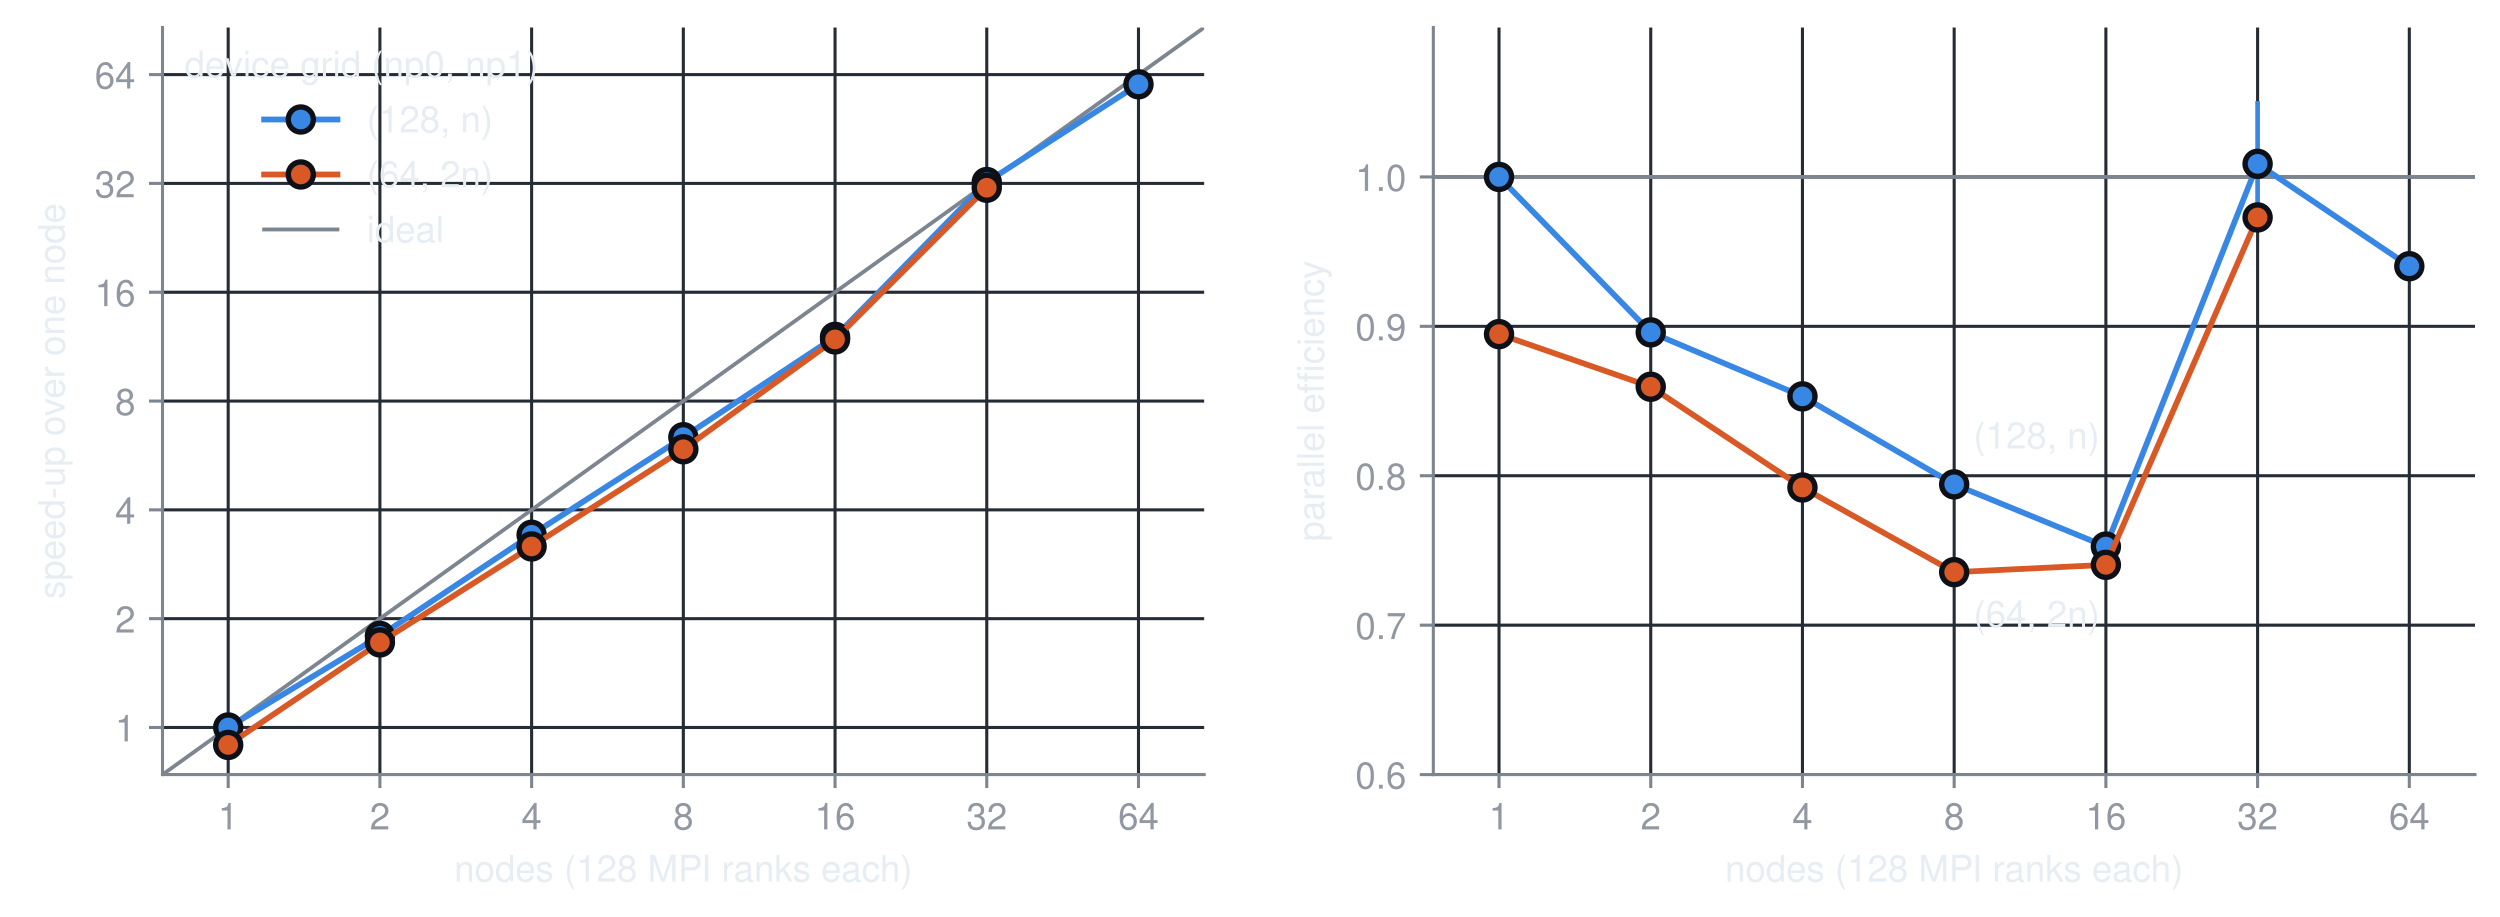
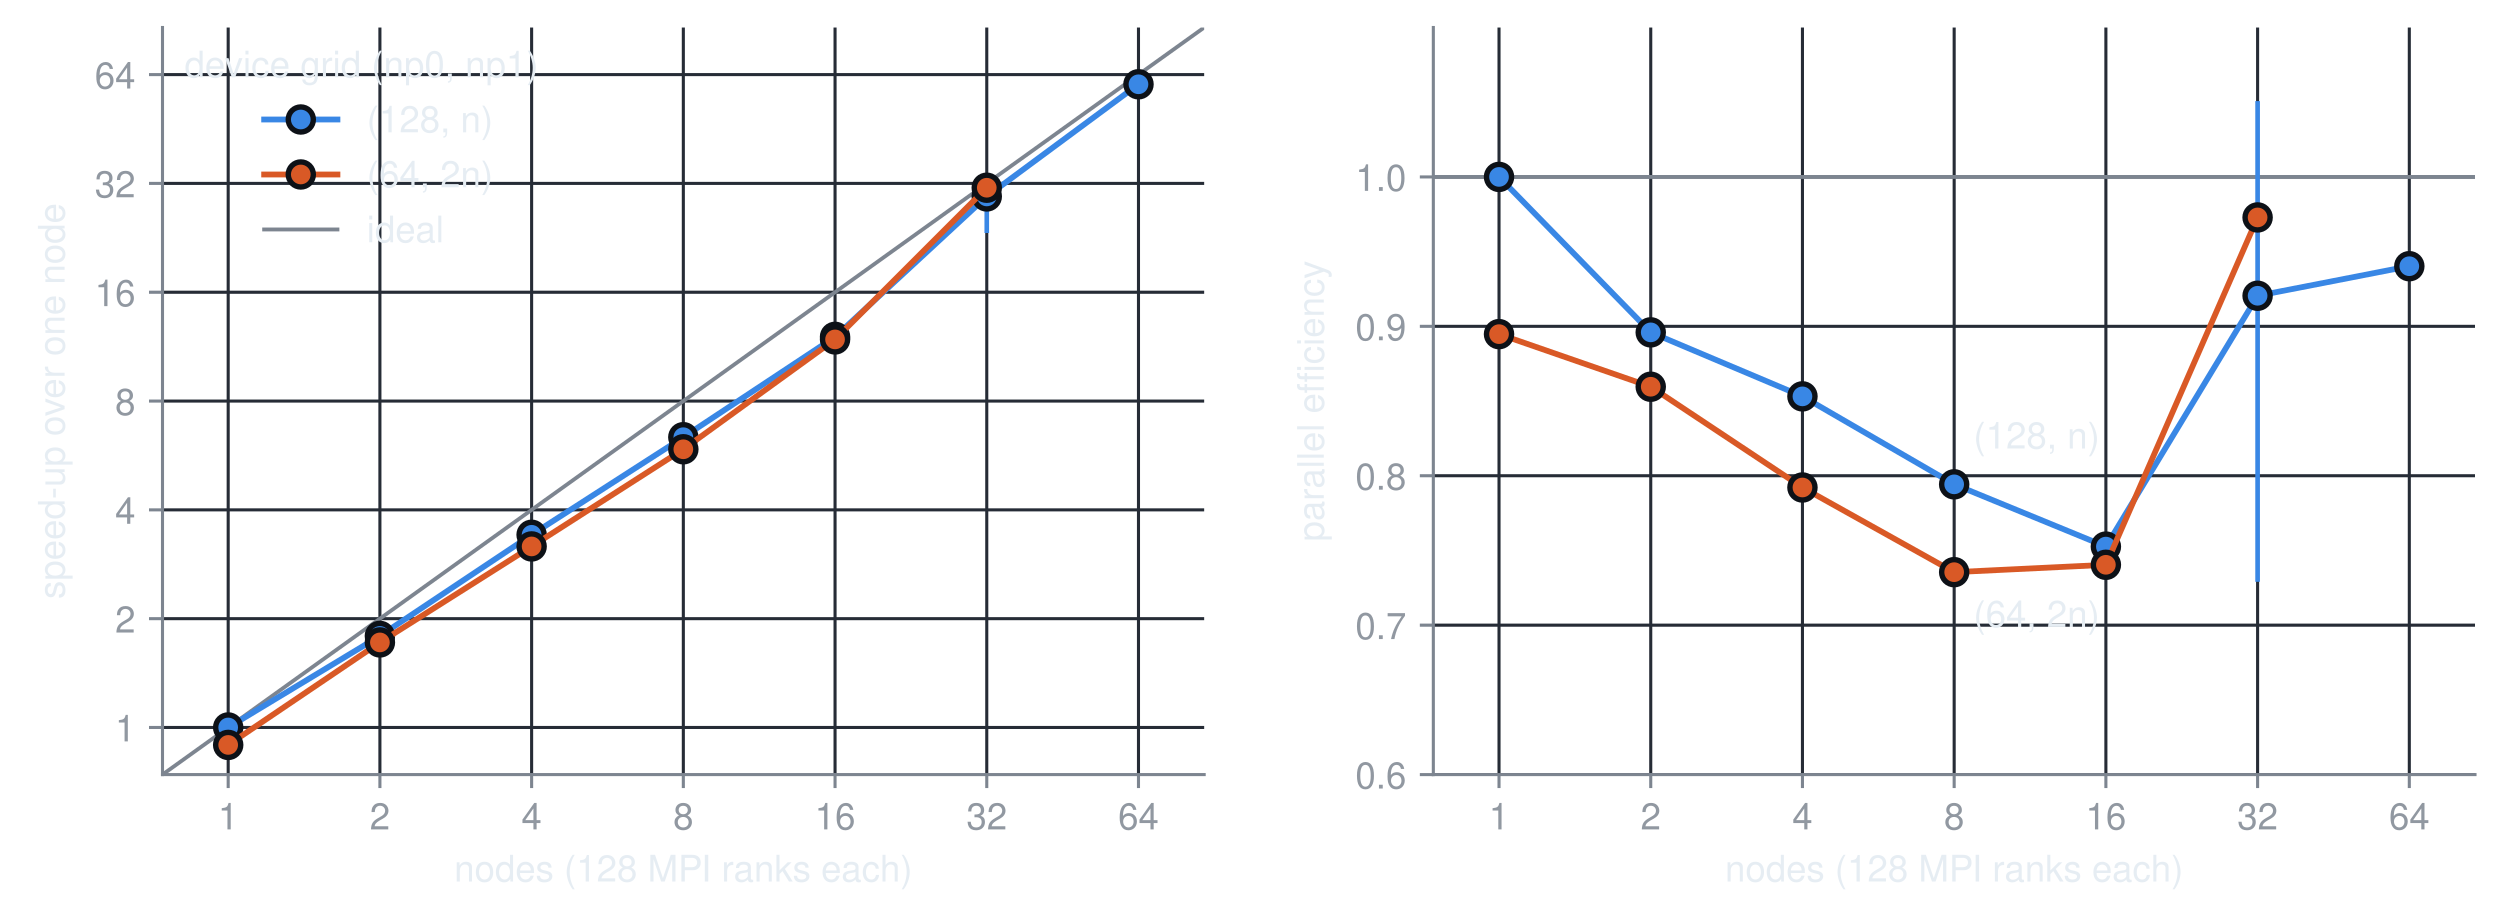
<svg xmlns="http://www.w3.org/2000/svg" xmlns:xlink="http://www.w3.org/1999/xlink" width="648pt" height="237.6pt" viewBox="0 0 648 237.6" version="1.1">
  <defs>
    <style type="text/css">*{stroke-linejoin: round; stroke-linecap: butt}</style>
  </defs>
  <g id="figure_1">
    <g id="patch_1">
      <path d="M 0 237.6  L 648 237.6  L 648 0  L 0 0  L 0 237.6  z " style="fill: none" />
    </g>
    <g id="axes_1">
      <g id="patch_2">
        <path d="M 42.12 200.772  L 312.12 200.772  L 312.12 7.128  L 42.12 7.128  L 42.12 200.772  z " style="fill: none; opacity: 0" />
      </g>
      <g id="matplotlib.axis_1">
        <g id="xtick_1">
          <g id="line2d_1">
            <path d="M 59.146 200.772  L 59.146 7.128  " clip-path="url(#pd4dad30d38)" style="fill: none; stroke: #262c36; stroke-width: 0.8; stroke-linecap: square" />
          </g>
          <g id="line2d_2">
            <defs>
              <path id="meed7baeb87" d="M 0 0  L 0 3.5  " style="stroke: #7d8590; stroke-width: 0.8" />
            </defs>
            <g>
              <use xlink:href="#meed7baeb87" x="59.146" y="200.772" style="fill: #7d8590; stroke: #7d8590; stroke-width: 0.8" />
            </g>
          </g>
          <g id="text_1">
            <text style="font-size: 9.5px; font-family: -apple-system, BlinkMacSystemFont, 'Segoe UI', Helvetica, Arial, sans-serif; text-anchor: middle; fill: #9198a1" x="59.146" y="214.99" transform="rotate(-0 59.14599 214.9898)">1</text>
          </g>
        </g>
        <g id="xtick_2">
          <g id="line2d_3">
            <path d="M 98.471 200.772  L 98.471 7.128  " clip-path="url(#pd4dad30d38)" style="fill: none; stroke: #262c36; stroke-width: 0.8; stroke-linecap: square" />
          </g>
          <g id="line2d_4">
            <g>
              <use xlink:href="#meed7baeb87" x="98.471" y="200.772" style="fill: #7d8590; stroke: #7d8590; stroke-width: 0.8" />
            </g>
          </g>
          <g id="text_2">
            <text style="font-size: 9.5px; font-family: -apple-system, BlinkMacSystemFont, 'Segoe UI', Helvetica, Arial, sans-serif; text-anchor: middle; fill: #9198a1" x="98.471" y="214.99" transform="rotate(-0 98.47066 214.9898)">2</text>
          </g>
        </g>
        <g id="xtick_3">
          <g id="line2d_5">
            <path d="M 137.795 200.772  L 137.795 7.128  " clip-path="url(#pd4dad30d38)" style="fill: none; stroke: #262c36; stroke-width: 0.8; stroke-linecap: square" />
          </g>
          <g id="line2d_6">
            <g>
              <use xlink:href="#meed7baeb87" x="137.795" y="200.772" style="fill: #7d8590; stroke: #7d8590; stroke-width: 0.8" />
            </g>
          </g>
          <g id="text_3">
            <text style="font-size: 9.5px; font-family: -apple-system, BlinkMacSystemFont, 'Segoe UI', Helvetica, Arial, sans-serif; text-anchor: middle; fill: #9198a1" x="137.795" y="214.99" transform="rotate(-0 137.7953 214.9898)">4</text>
          </g>
        </g>
        <g id="xtick_4">
          <g id="line2d_7">
            <path d="M 177.12 200.772  L 177.12 7.128  " clip-path="url(#pd4dad30d38)" style="fill: none; stroke: #262c36; stroke-width: 0.8; stroke-linecap: square" />
          </g>
          <g id="line2d_8">
            <g>
              <use xlink:href="#meed7baeb87" x="177.12" y="200.772" style="fill: #7d8590; stroke: #7d8590; stroke-width: 0.8" />
            </g>
          </g>
          <g id="text_4">
            <text style="font-size: 9.5px; font-family: -apple-system, BlinkMacSystemFont, 'Segoe UI', Helvetica, Arial, sans-serif; text-anchor: middle; fill: #9198a1" x="177.12" y="214.99" transform="rotate(-0 177.12 214.9898)">8</text>
          </g>
        </g>
        <g id="xtick_5">
          <g id="line2d_9">
            <path d="M 216.445 200.772  L 216.445 7.128  " clip-path="url(#pd4dad30d38)" style="fill: none; stroke: #262c36; stroke-width: 0.8; stroke-linecap: square" />
          </g>
          <g id="line2d_10">
            <g>
              <use xlink:href="#meed7baeb87" x="216.445" y="200.772" style="fill: #7d8590; stroke: #7d8590; stroke-width: 0.8" />
            </g>
          </g>
          <g id="text_5">
            <text style="font-size: 9.5px; font-family: -apple-system, BlinkMacSystemFont, 'Segoe UI', Helvetica, Arial, sans-serif; text-anchor: middle; fill: #9198a1" x="216.445" y="214.99" transform="rotate(-0 216.4447 214.9898)">16</text>
          </g>
        </g>
        <g id="xtick_6">
          <g id="line2d_11">
            <path d="M 255.769 200.772  L 255.769 7.128  " clip-path="url(#pd4dad30d38)" style="fill: none; stroke: #262c36; stroke-width: 0.8; stroke-linecap: square" />
          </g>
          <g id="line2d_12">
            <g>
              <use xlink:href="#meed7baeb87" x="255.769" y="200.772" style="fill: #7d8590; stroke: #7d8590; stroke-width: 0.8" />
            </g>
          </g>
          <g id="text_6">
            <text style="font-size: 9.5px; font-family: -apple-system, BlinkMacSystemFont, 'Segoe UI', Helvetica, Arial, sans-serif; text-anchor: middle; fill: #9198a1" x="255.769" y="214.99" transform="rotate(-0 255.7693 214.9898)">32</text>
          </g>
        </g>
        <g id="xtick_7">
          <g id="line2d_13">
            <path d="M 295.094 200.772  L 295.094 7.128  " clip-path="url(#pd4dad30d38)" style="fill: none; stroke: #262c36; stroke-width: 0.8; stroke-linecap: square" />
          </g>
          <g id="line2d_14">
            <g>
              <use xlink:href="#meed7baeb87" x="295.094" y="200.772" style="fill: #7d8590; stroke: #7d8590; stroke-width: 0.8" />
            </g>
          </g>
          <g id="text_7">
            <text style="font-size: 9.5px; font-family: -apple-system, BlinkMacSystemFont, 'Segoe UI', Helvetica, Arial, sans-serif; text-anchor: middle; fill: #9198a1" x="295.094" y="214.99" transform="rotate(-0 295.094 214.9898)">64</text>
          </g>
        </g>
        <g id="text_8">
          <text style="font-size: 9.5px; font-family: -apple-system, BlinkMacSystemFont, 'Segoe UI', Helvetica, Arial, sans-serif; text-anchor: middle; fill: #e6edf3" x="177.12" y="228.491" transform="rotate(-0 177.12 228.4905)">nodes (128 MPI ranks each)</text>
        </g>
      </g>
      <g id="matplotlib.axis_2">
        <g id="ytick_1">
          <g id="line2d_15">
            <path d="M 42.12 188.561  L 312.12 188.561  " clip-path="url(#pd4dad30d38)" style="fill: none; stroke: #262c36; stroke-width: 0.8; stroke-linecap: square" />
          </g>
          <g id="line2d_16">
            <defs>
              <path id="m30b856fa87" d="M 0 0  L -3.5 0  " style="stroke: #7d8590; stroke-width: 0.8" />
            </defs>
            <g>
              <use xlink:href="#m30b856fa87" x="42.12" y="188.561" style="fill: #7d8590; stroke: #7d8590; stroke-width: 0.8" />
            </g>
          </g>
          <g id="text_9">
            <text style="font-size: 9.5px; font-family: -apple-system, BlinkMacSystemFont, 'Segoe UI', Helvetica, Arial, sans-serif; text-anchor: end; fill: #9198a1" x="35.12" y="192.17" transform="rotate(-0 35.12 192.1698)">1</text>
          </g>
        </g>
        <g id="ytick_2">
          <g id="line2d_17">
            <path d="M 42.12 160.357  L 312.12 160.357  " clip-path="url(#pd4dad30d38)" style="fill: none; stroke: #262c36; stroke-width: 0.8; stroke-linecap: square" />
          </g>
          <g id="line2d_18">
            <g>
              <use xlink:href="#m30b856fa87" x="42.12" y="160.357" style="fill: #7d8590; stroke: #7d8590; stroke-width: 0.8" />
            </g>
          </g>
          <g id="text_10">
            <text style="font-size: 9.5px; font-family: -apple-system, BlinkMacSystemFont, 'Segoe UI', Helvetica, Arial, sans-serif; text-anchor: end; fill: #9198a1" x="35.12" y="163.966" transform="rotate(-0 35.12 163.9662)">2</text>
          </g>
        </g>
        <g id="ytick_3">
          <g id="line2d_19">
            <path d="M 42.12 132.154  L 312.12 132.154  " clip-path="url(#pd4dad30d38)" style="fill: none; stroke: #262c36; stroke-width: 0.8; stroke-linecap: square" />
          </g>
          <g id="line2d_20">
            <g>
              <use xlink:href="#m30b856fa87" x="42.12" y="132.154" style="fill: #7d8590; stroke: #7d8590; stroke-width: 0.8" />
            </g>
          </g>
          <g id="text_11">
            <text style="font-size: 9.5px; font-family: -apple-system, BlinkMacSystemFont, 'Segoe UI', Helvetica, Arial, sans-serif; text-anchor: end; fill: #9198a1" x="35.12" y="135.763" transform="rotate(-0 35.12 135.7625)">4</text>
          </g>
        </g>
        <g id="ytick_4">
          <g id="line2d_21">
            <path d="M 42.12 103.95  L 312.12 103.95  " clip-path="url(#pd4dad30d38)" style="fill: none; stroke: #262c36; stroke-width: 0.8; stroke-linecap: square" />
          </g>
          <g id="line2d_22">
            <g>
              <use xlink:href="#m30b856fa87" x="42.12" y="103.95" style="fill: #7d8590; stroke: #7d8590; stroke-width: 0.8" />
            </g>
          </g>
          <g id="text_12">
            <text style="font-size: 9.5px; font-family: -apple-system, BlinkMacSystemFont, 'Segoe UI', Helvetica, Arial, sans-serif; text-anchor: end; fill: #9198a1" x="35.12" y="107.559" transform="rotate(-0 35.12 107.5589)">8</text>
          </g>
        </g>
        <g id="ytick_5">
          <g id="line2d_23">
            <path d="M 42.12 75.746  L 312.12 75.746  " clip-path="url(#pd4dad30d38)" style="fill: none; stroke: #262c36; stroke-width: 0.8; stroke-linecap: square" />
          </g>
          <g id="line2d_24">
            <g>
              <use xlink:href="#m30b856fa87" x="42.12" y="75.746" style="fill: #7d8590; stroke: #7d8590; stroke-width: 0.8" />
            </g>
          </g>
          <g id="text_13">
            <text style="font-size: 9.5px; font-family: -apple-system, BlinkMacSystemFont, 'Segoe UI', Helvetica, Arial, sans-serif; text-anchor: end; fill: #9198a1" x="35.12" y="79.355" transform="rotate(-0 35.12 79.35523)">16</text>
          </g>
        </g>
        <g id="ytick_6">
          <g id="line2d_25">
            <path d="M 42.12 47.543  L 312.12 47.543  " clip-path="url(#pd4dad30d38)" style="fill: none; stroke: #262c36; stroke-width: 0.8; stroke-linecap: square" />
          </g>
          <g id="line2d_26">
            <g>
              <use xlink:href="#m30b856fa87" x="42.12" y="47.543" style="fill: #7d8590; stroke: #7d8590; stroke-width: 0.8" />
            </g>
          </g>
          <g id="text_14">
            <text style="font-size: 9.5px; font-family: -apple-system, BlinkMacSystemFont, 'Segoe UI', Helvetica, Arial, sans-serif; text-anchor: end; fill: #9198a1" x="35.12" y="51.152" transform="rotate(-0 35.12 51.15158)">32</text>
          </g>
        </g>
        <g id="ytick_7">
          <g id="line2d_27">
            <path d="M 42.12 19.339  L 312.12 19.339  " clip-path="url(#pd4dad30d38)" style="fill: none; stroke: #262c36; stroke-width: 0.8; stroke-linecap: square" />
          </g>
          <g id="line2d_28">
            <g>
              <use xlink:href="#m30b856fa87" x="42.12" y="19.339" style="fill: #7d8590; stroke: #7d8590; stroke-width: 0.8" />
            </g>
          </g>
          <g id="text_15">
            <text style="font-size: 9.5px; font-family: -apple-system, BlinkMacSystemFont, 'Segoe UI', Helvetica, Arial, sans-serif; text-anchor: end; fill: #9198a1" x="35.12" y="22.948" transform="rotate(-0 35.12 22.94792)">64</text>
          </g>
        </g>
        <g id="text_16">
          <text style="font-size: 9.5px; font-family: -apple-system, BlinkMacSystemFont, 'Segoe UI', Helvetica, Arial, sans-serif; text-anchor: middle; fill: #e6edf3" x="16.749" y="103.95" transform="rotate(-90 16.74902 103.95)">speed-up over one node</text>
        </g>
      </g>
      <g id="line2d_29">
        <path d="M 42.12 200.772  L 312.12 7.128  " clip-path="url(#pd4dad30d38)" style="fill: none; stroke: #7d8590; stroke-linecap: square" />
      </g>
      <g id="patch_3">
        <path d="M 42.12 200.772  L 42.12 7.128  " style="fill: none; stroke: #7d8590; stroke-width: 0.8; stroke-linejoin: miter; stroke-linecap: square" />
      </g>
      <g id="patch_4">
        <path d="M 42.12 200.772  L 312.12 200.772  " style="fill: none; stroke: #7d8590; stroke-width: 0.8; stroke-linejoin: miter; stroke-linecap: square" />
      </g>
      <g id="LineCollection_1">
        <path d="M 59.146 188.688  L 59.146 188.433  " clip-path="url(#pd4dad30d38)" style="fill: none; stroke: #3987e5; stroke-width: 1.2" />
        <path d="M 98.471 164.841  L 98.471 164.814  " clip-path="url(#pd4dad30d38)" style="fill: none; stroke: #3987e5; stroke-width: 1.2" />
        <path d="M 137.795 138.663  L 137.795 138.571  " clip-path="url(#pd4dad30d38)" style="fill: none; stroke: #3987e5; stroke-width: 1.2" />
-         <path d="M 177.12 113.507  L 177.12 113.043  " clip-path="url(#pd4dad30d38)" style="fill: none; stroke: #3987e5; stroke-width: 1.2" />
-         <path d="M 216.445 87.573  L 216.445 87.125  " clip-path="url(#pd4dad30d38)" style="fill: none; stroke: #3987e5; stroke-width: 1.2" />
-         <path d="M 255.769 48.403  L 255.769 45.527  " clip-path="url(#pd4dad30d38)" style="fill: none; stroke: #3987e5; stroke-width: 1.2" />
+         <path d="M 177.12 113.507  L 177.12 113.039  " clip-path="url(#pd4dad30d38)" style="fill: none; stroke: #3987e5; stroke-width: 1.2" />
+         <path d="M 216.445 87.576  L 216.445 87.125  " clip-path="url(#pd4dad30d38)" style="fill: none; stroke: #3987e5; stroke-width: 1.2" />
+         <path d="M 255.769 60.402  L 255.769 45.527  " clip-path="url(#pd4dad30d38)" style="fill: none; stroke: #3987e5; stroke-width: 1.2" />
        <path d="M 295.094 21.909  L 295.094 21.783  " clip-path="url(#pd4dad30d38)" style="fill: none; stroke: #3987e5; stroke-width: 1.2" />
      </g>
      <g id="LineCollection_2">
        <path d="M 59.146 193.138  L 59.146 193.031  " clip-path="url(#pd4dad30d38)" style="fill: none; stroke: #d95926; stroke-width: 1.2" />
        <path d="M 98.471 166.528  L 98.471 166.502  " clip-path="url(#pd4dad30d38)" style="fill: none; stroke: #d95926; stroke-width: 1.2" />
        <path d="M 137.795 141.649  L 137.795 141.62  " clip-path="url(#pd4dad30d38)" style="fill: none; stroke: #d95926; stroke-width: 1.2" />
        <path d="M 177.12 116.502  L 177.12 116.378  " clip-path="url(#pd4dad30d38)" style="fill: none; stroke: #d95926; stroke-width: 1.2" />
-         <path d="M 216.445 88.1  L 216.445 87.863  " clip-path="url(#pd4dad30d38)" style="fill: none; stroke: #d95926; stroke-width: 1.2" />
+         <path d="M 216.445 88.094  L 216.445 87.863  " clip-path="url(#pd4dad30d38)" style="fill: none; stroke: #d95926; stroke-width: 1.2" />
        <path d="M 255.769 48.689  L 255.769 48.633  " clip-path="url(#pd4dad30d38)" style="fill: none; stroke: #d95926; stroke-width: 1.2" />
      </g>
      <g id="line2d_30">
-         <path d="M 59.146 188.561  L 98.471 164.827  L 137.795 138.617  L 177.12 113.324  L 216.445 87.311  L 255.769 47.188  L 295.094 21.846  " clip-path="url(#pd4dad30d38)" style="fill: none; stroke: #3987e5; stroke-width: 1.5; stroke-linecap: round" />
+         <path d="M 59.146 188.561  L 98.471 164.827  L 137.795 138.617  L 177.12 113.323  L 216.445 87.312  L 255.769 50.915  L 295.094 21.846  " clip-path="url(#pd4dad30d38)" style="fill: none; stroke: #3987e5; stroke-width: 1.5; stroke-linecap: round" />
        <defs>
          <path id="m189e7f855b" d="M 0 3.25  C 0.862 3.25 1.689 2.908 2.298 2.298  C 2.908 1.689 3.25 0.862 3.25 0  C 3.25 -0.862 2.908 -1.689 2.298 -2.298  C 1.689 -2.908 0.862 -3.25 0 -3.25  C -0.862 -3.25 -1.689 -2.908 -2.298 -2.298  C -2.908 -1.689 -3.25 -0.862 -3.25 0  C -3.25 0.862 -2.908 1.689 -2.298 2.298  C -1.689 2.908 -0.862 3.25 0 3.25  z " style="stroke: #0d1117; stroke-width: 1.4" />
        </defs>
        <g clip-path="url(#pd4dad30d38)">
          <use xlink:href="#m189e7f855b" x="59.146" y="188.561" style="fill: #3987e5; stroke: #0d1117; stroke-width: 1.4" />
          <use xlink:href="#m189e7f855b" x="98.471" y="164.827" style="fill: #3987e5; stroke: #0d1117; stroke-width: 1.4" />
          <use xlink:href="#m189e7f855b" x="137.795" y="138.617" style="fill: #3987e5; stroke: #0d1117; stroke-width: 1.4" />
-           <use xlink:href="#m189e7f855b" x="177.12" y="113.324" style="fill: #3987e5; stroke: #0d1117; stroke-width: 1.4" />
-           <use xlink:href="#m189e7f855b" x="216.445" y="87.311" style="fill: #3987e5; stroke: #0d1117; stroke-width: 1.4" />
-           <use xlink:href="#m189e7f855b" x="255.769" y="47.188" style="fill: #3987e5; stroke: #0d1117; stroke-width: 1.4" />
+           <use xlink:href="#m189e7f855b" x="177.12" y="113.323" style="fill: #3987e5; stroke: #0d1117; stroke-width: 1.4" />
+           <use xlink:href="#m189e7f855b" x="216.445" y="87.312" style="fill: #3987e5; stroke: #0d1117; stroke-width: 1.4" />
+           <use xlink:href="#m189e7f855b" x="255.769" y="50.915" style="fill: #3987e5; stroke: #0d1117; stroke-width: 1.4" />
          <use xlink:href="#m189e7f855b" x="295.094" y="21.846" style="fill: #3987e5; stroke: #0d1117; stroke-width: 1.4" />
        </g>
      </g>
      <g id="line2d_31">
-         <path d="M 59.146 193.085  L 98.471 166.515  L 137.795 141.635  L 177.12 116.451  L 216.445 87.978  L 255.769 48.661  " clip-path="url(#pd4dad30d38)" style="fill: none; stroke: #d95926; stroke-width: 1.5; stroke-linecap: round" />
+         <path d="M 59.146 193.085  L 98.471 166.515  L 137.795 141.635  L 177.12 116.451  L 216.445 87.976  L 255.769 48.661  " clip-path="url(#pd4dad30d38)" style="fill: none; stroke: #d95926; stroke-width: 1.5; stroke-linecap: round" />
        <defs>
          <path id="m4f96bf200b" d="M 0 3.25  C 0.862 3.25 1.689 2.908 2.298 2.298  C 2.908 1.689 3.25 0.862 3.25 0  C 3.25 -0.862 2.908 -1.689 2.298 -2.298  C 1.689 -2.908 0.862 -3.25 0 -3.25  C -0.862 -3.25 -1.689 -2.908 -2.298 -2.298  C -2.908 -1.689 -3.25 -0.862 -3.25 0  C -3.25 0.862 -2.908 1.689 -2.298 2.298  C -1.689 2.908 -0.862 3.25 0 3.25  z " style="stroke: #0d1117; stroke-width: 1.4" />
        </defs>
        <g clip-path="url(#pd4dad30d38)">
          <use xlink:href="#m4f96bf200b" x="59.146" y="193.085" style="fill: #d95926; stroke: #0d1117; stroke-width: 1.4" />
          <use xlink:href="#m4f96bf200b" x="98.471" y="166.515" style="fill: #d95926; stroke: #0d1117; stroke-width: 1.4" />
          <use xlink:href="#m4f96bf200b" x="137.795" y="141.635" style="fill: #d95926; stroke: #0d1117; stroke-width: 1.4" />
          <use xlink:href="#m4f96bf200b" x="177.12" y="116.451" style="fill: #d95926; stroke: #0d1117; stroke-width: 1.4" />
-           <use xlink:href="#m4f96bf200b" x="216.445" y="87.978" style="fill: #d95926; stroke: #0d1117; stroke-width: 1.4" />
+           <use xlink:href="#m4f96bf200b" x="216.445" y="87.976" style="fill: #d95926; stroke: #0d1117; stroke-width: 1.4" />
          <use xlink:href="#m4f96bf200b" x="255.769" y="48.661" style="fill: #d95926; stroke: #0d1117; stroke-width: 1.4" />
        </g>
      </g>
      <g id="legend_1">
        <g id="text_17">
          <text style="font-size: 9.5px; font-family: -apple-system, BlinkMacSystemFont, 'Segoe UI', Helvetica, Arial, sans-serif; text-anchor: start; fill: #e6edf3" x="47.82" y="20.047" transform="rotate(-0 47.82 20.04652)">device grid (np0, np1)</text>
        </g>
        <g id="line2d_32">
          <path d="M 68.465 30.972  L 77.965 30.972  L 87.465 30.972  " style="fill: none; stroke: #3987e5; stroke-width: 1.5; stroke-linecap: square" />
          <g>
            <use xlink:href="#m189e7f855b" x="77.965" y="30.972" style="fill: #3987e5; stroke: #0d1117; stroke-width: 1.4" />
          </g>
        </g>
        <g id="text_18">
          <text style="font-size: 9.5px; font-family: -apple-system, BlinkMacSystemFont, 'Segoe UI', Helvetica, Arial, sans-serif; text-anchor: start; fill: #e6edf3" x="95.065" y="34.297" transform="rotate(-0 95.06543 34.29726)">(128, n)</text>
        </g>
        <g id="line2d_33">
          <path d="M 68.465 45.223  L 77.965 45.223  L 87.465 45.223  " style="fill: none; stroke: #d95926; stroke-width: 1.5; stroke-linecap: square" />
          <g>
            <use xlink:href="#m4f96bf200b" x="77.965" y="45.223" style="fill: #d95926; stroke: #0d1117; stroke-width: 1.4" />
          </g>
        </g>
        <g id="text_19">
          <text style="font-size: 9.5px; font-family: -apple-system, BlinkMacSystemFont, 'Segoe UI', Helvetica, Arial, sans-serif; text-anchor: start; fill: #e6edf3" x="95.065" y="48.548" transform="rotate(-0 95.06543 48.548)">(64, 2n)</text>
        </g>
        <g id="line2d_34">
          <path d="M 68.465 59.474  L 77.965 59.474  L 87.465 59.474  " style="fill: none; stroke: #7d8590; stroke-linecap: square" />
        </g>
        <g id="text_20">
          <text style="font-size: 9.5px; font-family: -apple-system, BlinkMacSystemFont, 'Segoe UI', Helvetica, Arial, sans-serif; text-anchor: start; fill: #e6edf3" x="95.065" y="62.799" transform="rotate(-0 95.06543 62.79874)">ideal</text>
        </g>
      </g>
    </g>
    <g id="axes_2">
      <g id="patch_5">
        <path d="M 371.52 200.772  L 641.52 200.772  L 641.52 7.128  L 371.52 7.128  L 371.52 200.772  z " style="fill: none; opacity: 0" />
      </g>
      <g id="matplotlib.axis_3">
        <g id="xtick_8">
          <g id="line2d_35">
            <path d="M 388.546 200.772  L 388.546 7.128  " clip-path="url(#pbcd333d165)" style="fill: none; stroke: #262c36; stroke-width: 0.8; stroke-linecap: square" />
          </g>
          <g id="line2d_36">
            <g>
              <use xlink:href="#meed7baeb87" x="388.546" y="200.772" style="fill: #7d8590; stroke: #7d8590; stroke-width: 0.8" />
            </g>
          </g>
          <g id="text_21">
            <text style="font-size: 9.5px; font-family: -apple-system, BlinkMacSystemFont, 'Segoe UI', Helvetica, Arial, sans-serif; text-anchor: middle; fill: #9198a1" x="388.546" y="214.99" transform="rotate(-0 388.546 214.9898)">1</text>
          </g>
        </g>
        <g id="xtick_9">
          <g id="line2d_37">
            <path d="M 427.871 200.772  L 427.871 7.128  " clip-path="url(#pbcd333d165)" style="fill: none; stroke: #262c36; stroke-width: 0.8; stroke-linecap: square" />
          </g>
          <g id="line2d_38">
            <g>
              <use xlink:href="#meed7baeb87" x="427.871" y="200.772" style="fill: #7d8590; stroke: #7d8590; stroke-width: 0.8" />
            </g>
          </g>
          <g id="text_22">
            <text style="font-size: 9.5px; font-family: -apple-system, BlinkMacSystemFont, 'Segoe UI', Helvetica, Arial, sans-serif; text-anchor: middle; fill: #9198a1" x="427.871" y="214.99" transform="rotate(-0 427.8707 214.9898)">2</text>
          </g>
        </g>
        <g id="xtick_10">
          <g id="line2d_39">
            <path d="M 467.195 200.772  L 467.195 7.128  " clip-path="url(#pbcd333d165)" style="fill: none; stroke: #262c36; stroke-width: 0.8; stroke-linecap: square" />
          </g>
          <g id="line2d_40">
            <g>
              <use xlink:href="#meed7baeb87" x="467.195" y="200.772" style="fill: #7d8590; stroke: #7d8590; stroke-width: 0.8" />
            </g>
          </g>
          <g id="text_23">
            <text style="font-size: 9.5px; font-family: -apple-system, BlinkMacSystemFont, 'Segoe UI', Helvetica, Arial, sans-serif; text-anchor: middle; fill: #9198a1" x="467.195" y="214.99" transform="rotate(-0 467.1953 214.9898)">4</text>
          </g>
        </g>
        <g id="xtick_11">
          <g id="line2d_41">
            <path d="M 506.52 200.772  L 506.52 7.128  " clip-path="url(#pbcd333d165)" style="fill: none; stroke: #262c36; stroke-width: 0.8; stroke-linecap: square" />
          </g>
          <g id="line2d_42">
            <g>
              <use xlink:href="#meed7baeb87" x="506.52" y="200.772" style="fill: #7d8590; stroke: #7d8590; stroke-width: 0.8" />
            </g>
          </g>
          <g id="text_24">
            <text style="font-size: 9.5px; font-family: -apple-system, BlinkMacSystemFont, 'Segoe UI', Helvetica, Arial, sans-serif; text-anchor: middle; fill: #9198a1" x="506.52" y="214.99" transform="rotate(-0 506.52 214.9898)">8</text>
          </g>
        </g>
        <g id="xtick_12">
          <g id="line2d_43">
            <path d="M 545.845 200.772  L 545.845 7.128  " clip-path="url(#pbcd333d165)" style="fill: none; stroke: #262c36; stroke-width: 0.8; stroke-linecap: square" />
          </g>
          <g id="line2d_44">
            <g>
              <use xlink:href="#meed7baeb87" x="545.845" y="200.772" style="fill: #7d8590; stroke: #7d8590; stroke-width: 0.8" />
            </g>
          </g>
          <g id="text_25">
            <text style="font-size: 9.5px; font-family: -apple-system, BlinkMacSystemFont, 'Segoe UI', Helvetica, Arial, sans-serif; text-anchor: middle; fill: #9198a1" x="545.845" y="214.99" transform="rotate(-0 545.8447 214.9898)">16</text>
          </g>
        </g>
        <g id="xtick_13">
          <g id="line2d_45">
            <path d="M 585.169 200.772  L 585.169 7.128  " clip-path="url(#pbcd333d165)" style="fill: none; stroke: #262c36; stroke-width: 0.8; stroke-linecap: square" />
          </g>
          <g id="line2d_46">
            <g>
              <use xlink:href="#meed7baeb87" x="585.169" y="200.772" style="fill: #7d8590; stroke: #7d8590; stroke-width: 0.8" />
            </g>
          </g>
          <g id="text_26">
            <text style="font-size: 9.5px; font-family: -apple-system, BlinkMacSystemFont, 'Segoe UI', Helvetica, Arial, sans-serif; text-anchor: middle; fill: #9198a1" x="585.169" y="214.99" transform="rotate(-0 585.1693 214.9898)">32</text>
          </g>
        </g>
        <g id="xtick_14">
          <g id="line2d_47">
            <path d="M 624.494 200.772  L 624.494 7.128  " clip-path="url(#pbcd333d165)" style="fill: none; stroke: #262c36; stroke-width: 0.8; stroke-linecap: square" />
          </g>
          <g id="line2d_48">
            <g>
              <use xlink:href="#meed7baeb87" x="624.494" y="200.772" style="fill: #7d8590; stroke: #7d8590; stroke-width: 0.8" />
            </g>
          </g>
          <g id="text_27">
            <text style="font-size: 9.5px; font-family: -apple-system, BlinkMacSystemFont, 'Segoe UI', Helvetica, Arial, sans-serif; text-anchor: middle; fill: #9198a1" x="624.494" y="214.99" transform="rotate(-0 624.494 214.9898)">64</text>
          </g>
        </g>
        <g id="text_28">
          <text style="font-size: 9.5px; font-family: -apple-system, BlinkMacSystemFont, 'Segoe UI', Helvetica, Arial, sans-serif; text-anchor: middle; fill: #e6edf3" x="506.52" y="228.491" transform="rotate(-0 506.52 228.4905)">nodes (128 MPI ranks each)</text>
        </g>
      </g>
      <g id="matplotlib.axis_4">
        <g id="ytick_8">
          <g id="line2d_49">
            <path d="M 371.52 200.772  L 641.52 200.772  " clip-path="url(#pbcd333d165)" style="fill: none; stroke: #262c36; stroke-width: 0.8; stroke-linecap: square" />
          </g>
          <g id="line2d_50">
            <g>
              <use xlink:href="#m30b856fa87" x="371.52" y="200.772" style="fill: #7d8590; stroke: #7d8590; stroke-width: 0.8" />
            </g>
          </g>
          <g id="text_29">
            <text style="font-size: 9.5px; font-family: -apple-system, BlinkMacSystemFont, 'Segoe UI', Helvetica, Arial, sans-serif; text-anchor: end; fill: #9198a1" x="364.52" y="204.381" transform="rotate(-0 364.52 204.3809)">0.6</text>
          </g>
        </g>
        <g id="ytick_9">
          <g id="line2d_51">
            <path d="M 371.52 162.043  L 641.52 162.043  " clip-path="url(#pbcd333d165)" style="fill: none; stroke: #262c36; stroke-width: 0.8; stroke-linecap: square" />
          </g>
          <g id="line2d_52">
            <g>
              <use xlink:href="#m30b856fa87" x="371.52" y="162.043" style="fill: #7d8590; stroke: #7d8590; stroke-width: 0.8" />
            </g>
          </g>
          <g id="text_30">
            <text style="font-size: 9.5px; font-family: -apple-system, BlinkMacSystemFont, 'Segoe UI', Helvetica, Arial, sans-serif; text-anchor: end; fill: #9198a1" x="364.52" y="165.652" transform="rotate(-0 364.52 165.6521)">0.7</text>
          </g>
        </g>
        <g id="ytick_10">
          <g id="line2d_53">
            <path d="M 371.52 123.314  L 641.52 123.314  " clip-path="url(#pbcd333d165)" style="fill: none; stroke: #262c36; stroke-width: 0.8; stroke-linecap: square" />
          </g>
          <g id="line2d_54">
            <g>
              <use xlink:href="#m30b856fa87" x="371.52" y="123.314" style="fill: #7d8590; stroke: #7d8590; stroke-width: 0.8" />
            </g>
          </g>
          <g id="text_31">
            <text style="font-size: 9.5px; font-family: -apple-system, BlinkMacSystemFont, 'Segoe UI', Helvetica, Arial, sans-serif; text-anchor: end; fill: #9198a1" x="364.52" y="126.923" transform="rotate(-0 364.52 126.9233)">0.8</text>
          </g>
        </g>
        <g id="ytick_11">
          <g id="line2d_55">
            <path d="M 371.52 84.586  L 641.52 84.586  " clip-path="url(#pbcd333d165)" style="fill: none; stroke: #262c36; stroke-width: 0.8; stroke-linecap: square" />
          </g>
          <g id="line2d_56">
            <g>
              <use xlink:href="#m30b856fa87" x="371.52" y="84.586" style="fill: #7d8590; stroke: #7d8590; stroke-width: 0.8" />
            </g>
          </g>
          <g id="text_32">
            <text style="font-size: 9.5px; font-family: -apple-system, BlinkMacSystemFont, 'Segoe UI', Helvetica, Arial, sans-serif; text-anchor: end; fill: #9198a1" x="364.52" y="88.194" transform="rotate(-0 364.52 88.19449)">0.9</text>
          </g>
        </g>
        <g id="ytick_12">
          <g id="line2d_57">
            <path d="M 371.52 45.857  L 641.52 45.857  " clip-path="url(#pbcd333d165)" style="fill: none; stroke: #262c36; stroke-width: 0.8; stroke-linecap: square" />
          </g>
          <g id="line2d_58">
            <g>
              <use xlink:href="#m30b856fa87" x="371.52" y="45.857" style="fill: #7d8590; stroke: #7d8590; stroke-width: 0.8" />
            </g>
          </g>
          <g id="text_33">
            <text style="font-size: 9.5px; font-family: -apple-system, BlinkMacSystemFont, 'Segoe UI', Helvetica, Arial, sans-serif; text-anchor: end; fill: #9198a1" x="364.52" y="49.466" transform="rotate(-0 364.52 49.46569)">1.0</text>
          </g>
        </g>
        <g id="text_34">
          <text style="font-size: 9.5px; font-family: -apple-system, BlinkMacSystemFont, 'Segoe UI', Helvetica, Arial, sans-serif; text-anchor: middle; fill: #e6edf3" x="343.13" y="103.95" transform="rotate(-90 343.1298 103.95)">parallel efficiency</text>
        </g>
      </g>
      <g id="line2d_59">
        <path d="M 371.52 45.857  L 641.52 45.857  " clip-path="url(#pbcd333d165)" style="fill: none; stroke: #7d8590; stroke-linecap: square" />
      </g>
      <g id="patch_6">
        <path d="M 371.52 200.772  L 371.52 7.128  " style="fill: none; stroke: #7d8590; stroke-width: 0.8; stroke-linejoin: miter; stroke-linecap: square" />
      </g>
      <g id="patch_7">
        <path d="M 371.52 200.772  L 641.52 200.772  " style="fill: none; stroke: #7d8590; stroke-width: 0.8; stroke-linejoin: miter; stroke-linecap: square" />
      </g>
      <g id="LineCollection_3">
        <path d="M 388.546 47.068  L 388.546 44.638  " clip-path="url(#pbcd333d165)" style="fill: none; stroke: #3987e5; stroke-width: 1.2" />
        <path d="M 427.871 86.263  L 427.871 86.034  " clip-path="url(#pbcd333d165)" style="fill: none; stroke: #3987e5; stroke-width: 1.2" />
        <path d="M 467.195 103.114  L 467.195 102.365  " clip-path="url(#pbcd333d165)" style="fill: none; stroke: #3987e5; stroke-width: 1.2" />
-         <path d="M 506.52 126.93  L 506.52 123.415  " clip-path="url(#pbcd333d165)" style="fill: none; stroke: #3987e5; stroke-width: 1.2" />
-         <path d="M 545.845 143.541  L 545.845 140.333  " clip-path="url(#pbcd333d165)" style="fill: none; stroke: #3987e5; stroke-width: 1.2" />
-         <path d="M 585.169 53.963  L 585.169 26.189  " clip-path="url(#pbcd333d165)" style="fill: none; stroke: #3987e5; stroke-width: 1.2" />
+         <path d="M 506.52 126.93  L 506.52 123.385  " clip-path="url(#pbcd333d165)" style="fill: none; stroke: #3987e5; stroke-width: 1.2" />
+         <path d="M 545.845 143.566  L 545.845 140.333  " clip-path="url(#pbcd333d165)" style="fill: none; stroke: #3987e5; stroke-width: 1.2" />
+         <path d="M 585.169 150.799  L 585.169 26.189  " clip-path="url(#pbcd333d165)" style="fill: none; stroke: #3987e5; stroke-width: 1.2" />
        <path d="M 624.494 69.566  L 624.494 68.433  " clip-path="url(#pbcd333d165)" style="fill: none; stroke: #3987e5; stroke-width: 1.2" />
      </g>
      <g id="text_35">
-         <text style="font-size: 9.5px; font-family: -apple-system, BlinkMacSystemFont, 'Segoe UI', Helvetica, Arial, sans-serif; text-anchor: start; fill: #e6edf3" x="511.52" y="116.269" transform="rotate(-0 511.52 116.2685)">(128, n)</text>
+         <text style="font-size: 9.5px; font-family: -apple-system, BlinkMacSystemFont, 'Segoe UI', Helvetica, Arial, sans-serif; text-anchor: start; fill: #e6edf3" x="511.52" y="116.259" transform="rotate(-0 511.52 116.2589)">(128, n)</text>
      </g>
      <g id="LineCollection_4">
        <path d="M 388.546 87.064  L 388.546 86.149  " clip-path="url(#pbcd333d165)" style="fill: none; stroke: #d95926; stroke-width: 1.2" />
        <path d="M 427.871 100.35  L 427.871 100.139  " clip-path="url(#pbcd333d165)" style="fill: none; stroke: #d95926; stroke-width: 1.2" />
        <path d="M 467.195 126.464  L 467.195 126.249  " clip-path="url(#pbcd333d165)" style="fill: none; stroke: #d95926; stroke-width: 1.2" />
        <path d="M 506.52 148.655  L 506.52 147.789  " clip-path="url(#pbcd333d165)" style="fill: none; stroke: #d95926; stroke-width: 1.2" />
-         <path d="M 545.845 147.266  L 545.845 145.598  " clip-path="url(#pbcd333d165)" style="fill: none; stroke: #d95926; stroke-width: 1.2" />
+         <path d="M 545.845 147.229  L 545.845 145.598  " clip-path="url(#pbcd333d165)" style="fill: none; stroke: #d95926; stroke-width: 1.2" />
        <path d="M 585.169 56.619  L 585.169 56.1  " clip-path="url(#pbcd333d165)" style="fill: none; stroke: #d95926; stroke-width: 1.2" />
      </g>
      <g id="text_36">
        <text style="font-size: 9.5px; font-family: -apple-system, BlinkMacSystemFont, 'Segoe UI', Helvetica, Arial, sans-serif; text-anchor: start; fill: #e6edf3" x="511.52" y="162.523" transform="rotate(-0 511.52 162.5229)">(64, 2n)</text>
      </g>
      <g id="line2d_60">
-         <path d="M 388.546 45.857  L 427.871 86.149  L 467.195 102.74  L 506.52 125.551  L 545.845 141.669  L 585.169 42.469  L 624.494 69  " clip-path="url(#pbcd333d165)" style="fill: none; stroke: #3987e5; stroke-width: 1.5; stroke-linecap: round" />
+         <path d="M 388.546 45.857  L 427.871 86.149  L 467.195 102.74  L 506.52 125.541  L 545.845 141.678  L 585.169 76.663  L 624.494 69  " clip-path="url(#pbcd333d165)" style="fill: none; stroke: #3987e5; stroke-width: 1.5; stroke-linecap: round" />
        <g clip-path="url(#pbcd333d165)">
          <use xlink:href="#m189e7f855b" x="388.546" y="45.857" style="fill: #3987e5; stroke: #0d1117; stroke-width: 1.4" />
          <use xlink:href="#m189e7f855b" x="427.871" y="86.149" style="fill: #3987e5; stroke: #0d1117; stroke-width: 1.4" />
          <use xlink:href="#m189e7f855b" x="467.195" y="102.74" style="fill: #3987e5; stroke: #0d1117; stroke-width: 1.4" />
-           <use xlink:href="#m189e7f855b" x="506.52" y="125.551" style="fill: #3987e5; stroke: #0d1117; stroke-width: 1.4" />
-           <use xlink:href="#m189e7f855b" x="545.845" y="141.669" style="fill: #3987e5; stroke: #0d1117; stroke-width: 1.4" />
-           <use xlink:href="#m189e7f855b" x="585.169" y="42.469" style="fill: #3987e5; stroke: #0d1117; stroke-width: 1.4" />
+           <use xlink:href="#m189e7f855b" x="506.52" y="125.541" style="fill: #3987e5; stroke: #0d1117; stroke-width: 1.4" />
+           <use xlink:href="#m189e7f855b" x="545.845" y="141.678" style="fill: #3987e5; stroke: #0d1117; stroke-width: 1.4" />
+           <use xlink:href="#m189e7f855b" x="585.169" y="76.663" style="fill: #3987e5; stroke: #0d1117; stroke-width: 1.4" />
          <use xlink:href="#m189e7f855b" x="624.494" y="69" style="fill: #3987e5; stroke: #0d1117; stroke-width: 1.4" />
        </g>
      </g>
      <g id="line2d_61">
-         <path d="M 388.546 86.607  L 427.871 100.244  L 467.195 126.357  L 506.52 148.305  L 545.845 146.407  L 585.169 56.36  " clip-path="url(#pbcd333d165)" style="fill: none; stroke: #d95926; stroke-width: 1.5; stroke-linecap: round" />
+         <path d="M 388.546 86.607  L 427.871 100.244  L 467.195 126.357  L 506.52 148.305  L 545.845 146.395  L 585.169 56.36  " clip-path="url(#pbcd333d165)" style="fill: none; stroke: #d95926; stroke-width: 1.5; stroke-linecap: round" />
        <g clip-path="url(#pbcd333d165)">
          <use xlink:href="#m4f96bf200b" x="388.546" y="86.607" style="fill: #d95926; stroke: #0d1117; stroke-width: 1.4" />
          <use xlink:href="#m4f96bf200b" x="427.871" y="100.244" style="fill: #d95926; stroke: #0d1117; stroke-width: 1.4" />
          <use xlink:href="#m4f96bf200b" x="467.195" y="126.357" style="fill: #d95926; stroke: #0d1117; stroke-width: 1.4" />
          <use xlink:href="#m4f96bf200b" x="506.52" y="148.305" style="fill: #d95926; stroke: #0d1117; stroke-width: 1.4" />
-           <use xlink:href="#m4f96bf200b" x="545.845" y="146.407" style="fill: #d95926; stroke: #0d1117; stroke-width: 1.4" />
+           <use xlink:href="#m4f96bf200b" x="545.845" y="146.395" style="fill: #d95926; stroke: #0d1117; stroke-width: 1.4" />
          <use xlink:href="#m4f96bf200b" x="585.169" y="56.36" style="fill: #d95926; stroke: #0d1117; stroke-width: 1.4" />
        </g>
      </g>
    </g>
  </g>
  <defs>
    <clipPath id="pd4dad30d38">
      <rect x="42.12" y="7.128" width="270" height="193.644" />
    </clipPath>
    <clipPath id="pbcd333d165">
      <rect x="371.52" y="7.128" width="270" height="193.644" />
    </clipPath>
  </defs>
</svg>
